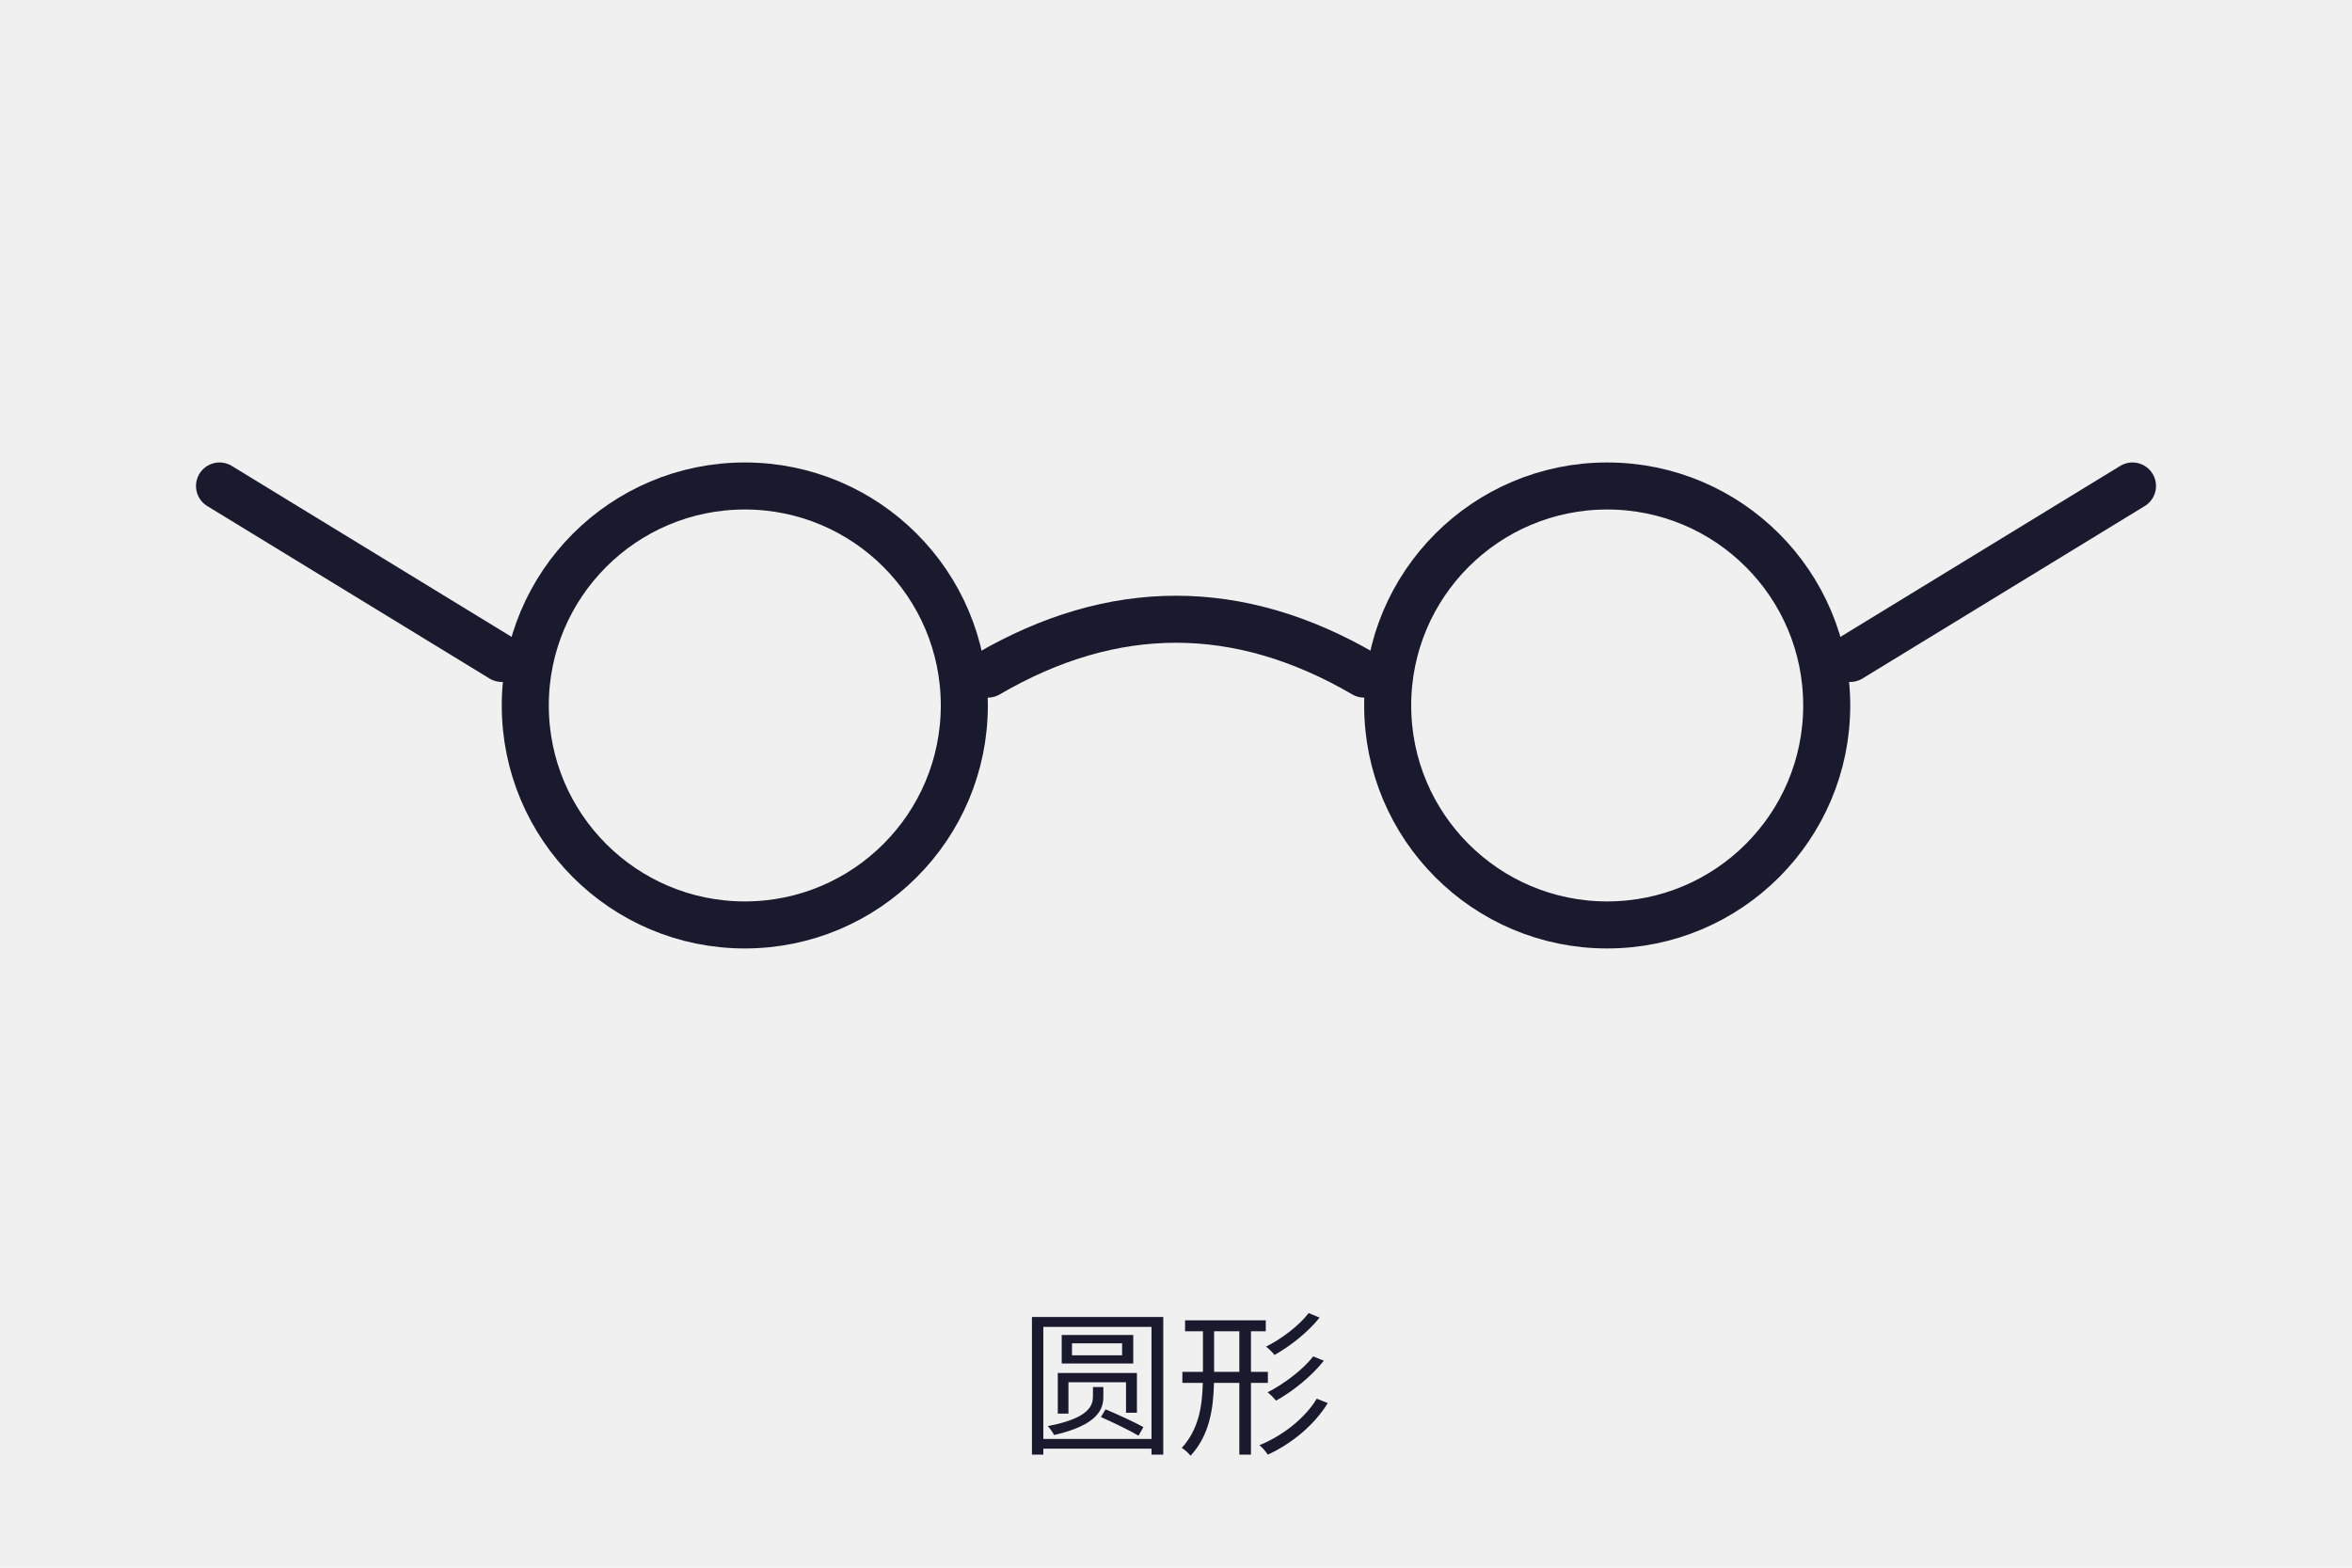
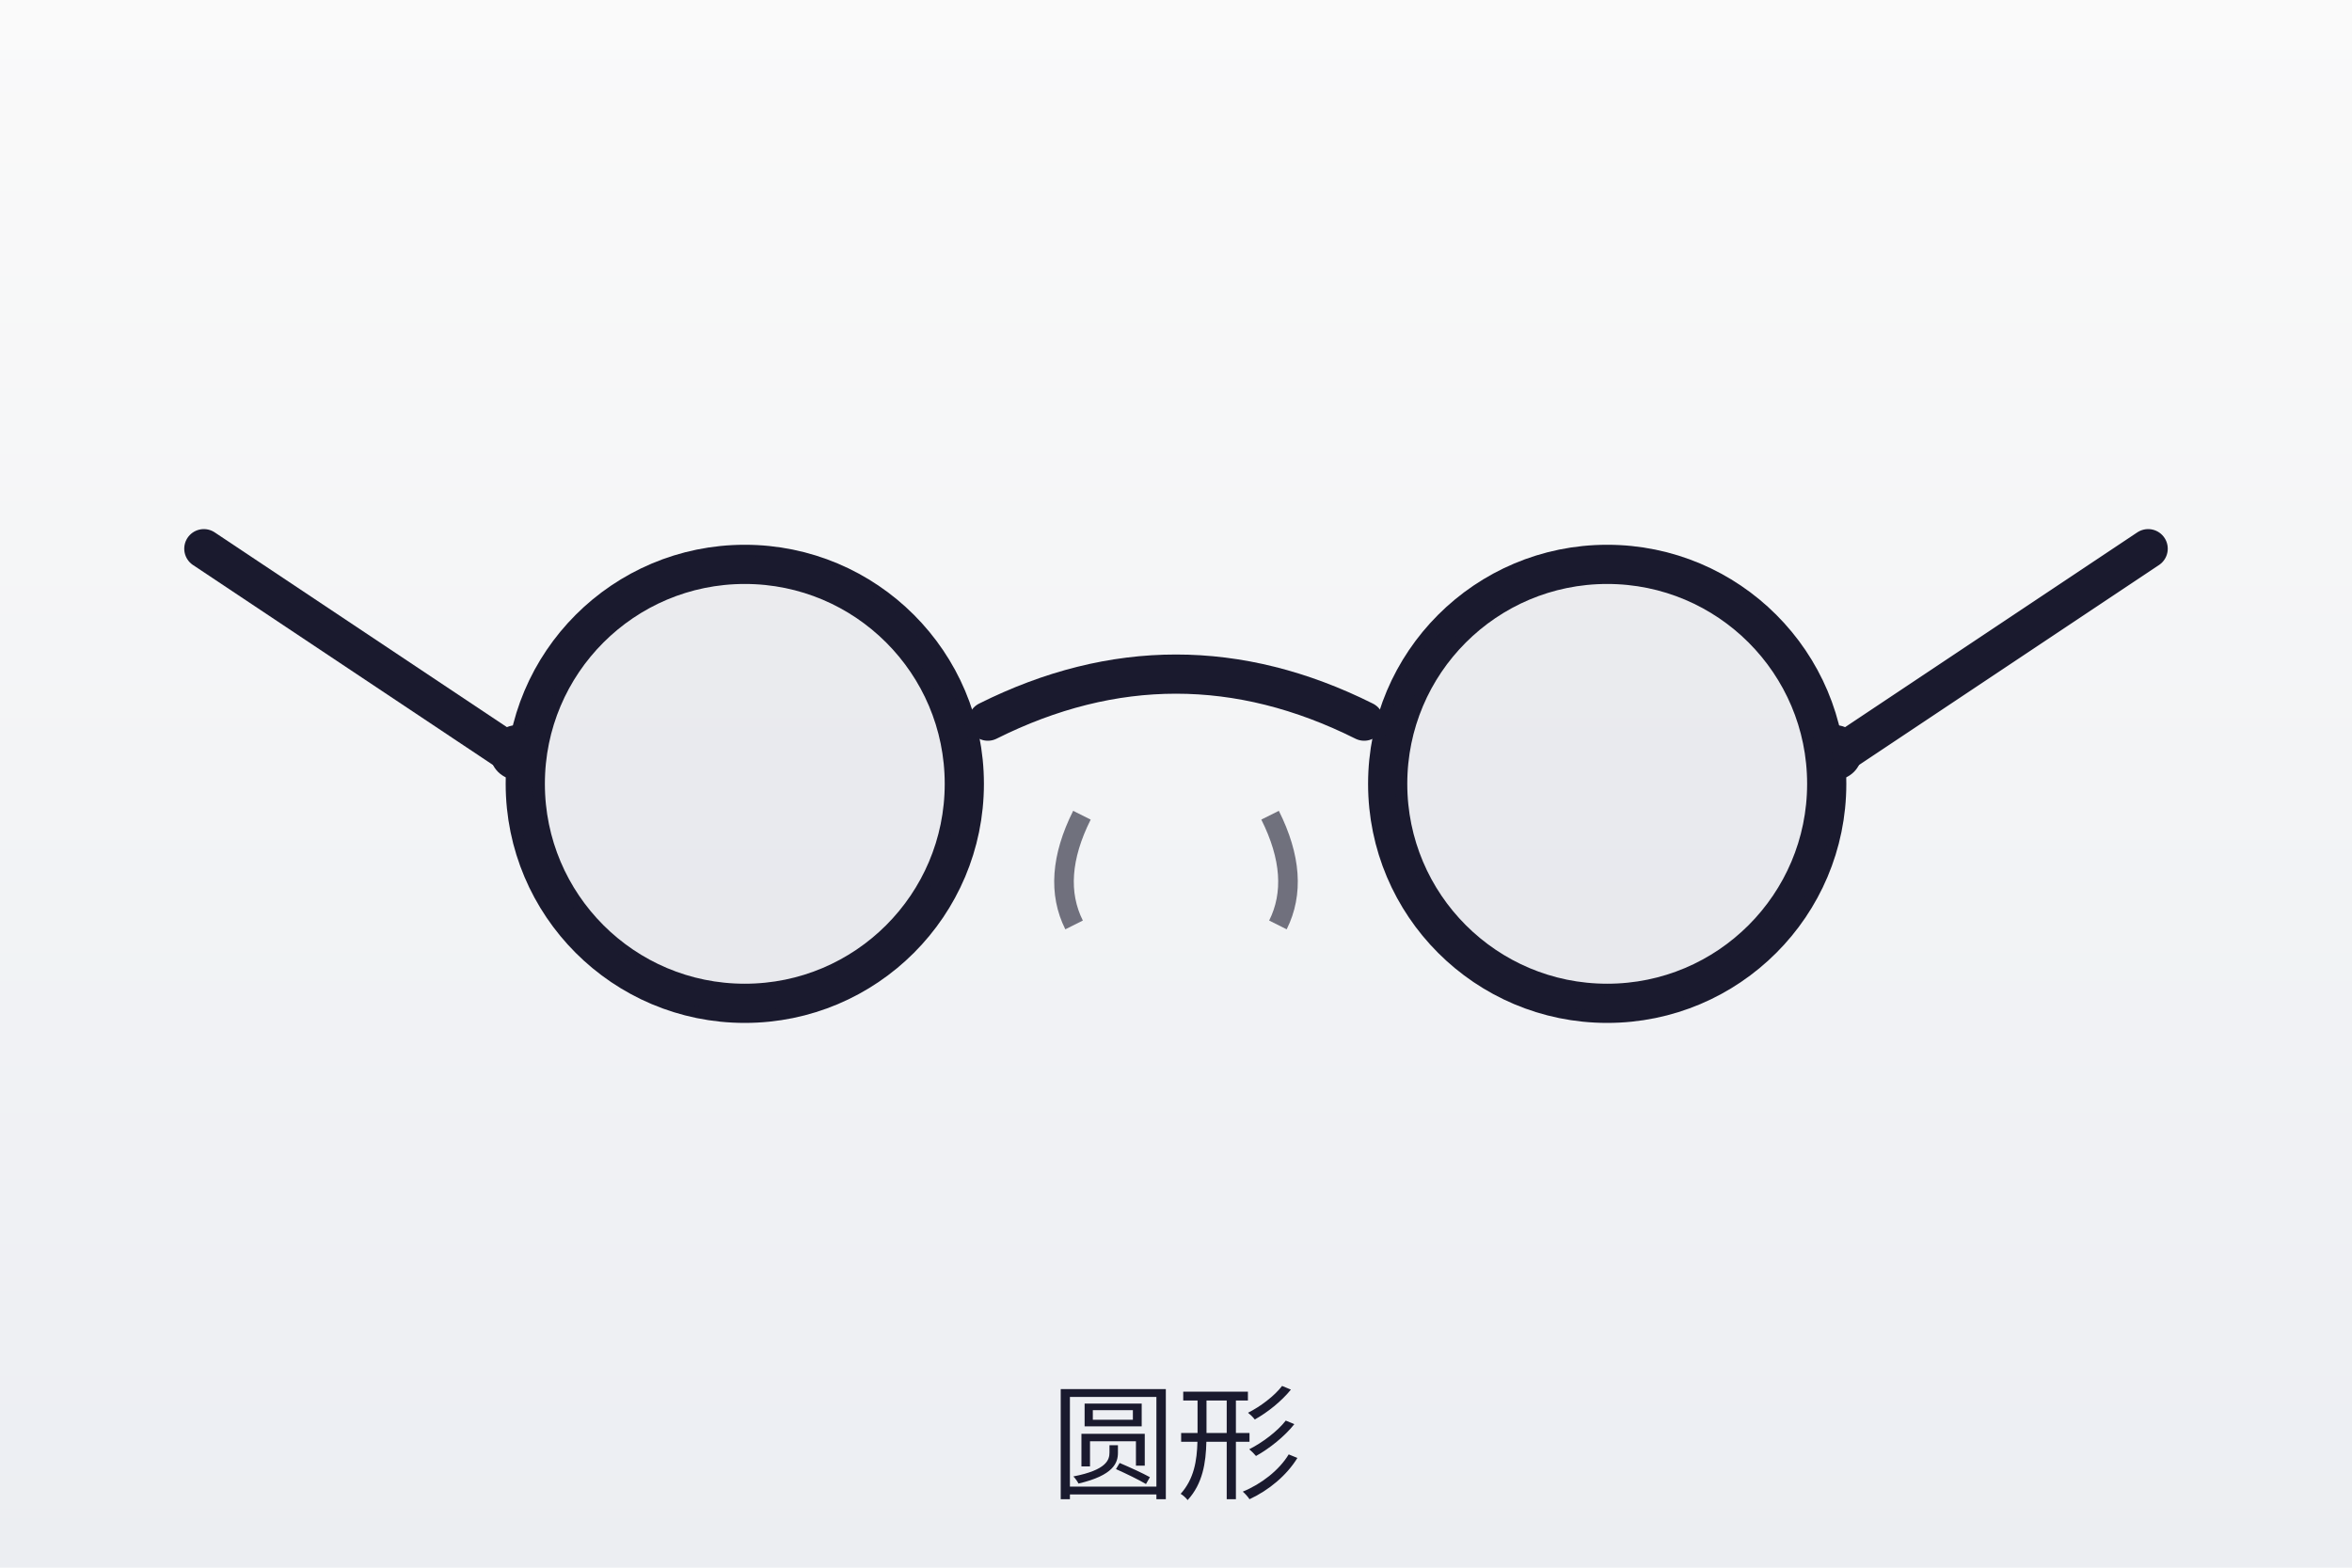
<svg xmlns="http://www.w3.org/2000/svg" width="300" height="200" viewBox="0 0 300 200">
-   <rect width="300" height="200" fill="#f0f0f0" />
-   <circle cx="95" cy="90" r="28" fill="none" stroke="#1a1a2e" stroke-width="6" stroke-linejoin="round" />
-   <circle cx="205" cy="90" r="28" fill="none" stroke="#1a1a2e" stroke-width="6" stroke-linejoin="round" />
-   <path d="M 126 86 Q 150 72 174 86" fill="none" stroke="#1a1a2e" stroke-width="6" stroke-linecap="round" />
-   <path d="M 64 84 L 28 62" fill="none" stroke="#1a1a2e" stroke-width="6" stroke-linecap="round" />
-   <path d="M 236 84 L 272 62" fill="none" stroke="#1a1a2e" stroke-width="6" stroke-linecap="round" />
-   <text x="150" y="184" text-anchor="middle" font-family="sans-serif" font-size="20" fill="#1a1a2e">圆形</text>
+   <defs>
+     <linearGradient id="bg" x1="0" y1="0" x2="0" y2="1">
+       <stop offset="0" stop-color="#fafafa" />
+       <stop offset="1" stop-color="#eceef2" />
+     </linearGradient>
+   </defs>
+   <rect width="300" height="200" fill="url(#bg)" />
+   <path d="M 65 96 L 26 70" fill="none" stroke="#1a1a2e" stroke-width="5" stroke-linecap="round" />
+   <path d="M 235 96 L 274 70" fill="none" stroke="#1a1a2e" stroke-width="5" stroke-linecap="round" />
+   <circle cx="66" cy="96" r="3.5" fill="#1a1a2e" />
+   <circle cx="234" cy="96" r="3.5" fill="#1a1a2e" />
+   <path d="M 126 92 Q 150 80 174 92" fill="none" stroke="#1a1a2e" stroke-width="5" stroke-linecap="round" />
+   <path d="M 138 104 q -4 8 -1 14" fill="none" stroke="#1a1a2e" stroke-width="2.5" stroke-opacity="0.6" />
+   <path d="M 162 104 q 4 8 1 14" fill="none" stroke="#1a1a2e" stroke-width="2.5" stroke-opacity="0.6" />
+   <circle cx="95" cy="100" r="28" fill="#BFC0C8" fill-opacity="0.18" stroke="#1a1a2e" stroke-width="5" stroke-linejoin="round" />
+   <circle cx="95" cy="100" r="28" fill="none" stroke="#1a1a2e" stroke-width="2" stroke-opacity="0.35" />
+   <circle cx="205" cy="100" r="28" fill="#BFC0C8" fill-opacity="0.18" stroke="#1a1a2e" stroke-width="5" stroke-linejoin="round" />
+   <circle cx="205" cy="100" r="28" fill="none" stroke="#1a1a2e" stroke-width="2" stroke-opacity="0.35" />
+   <text x="150" y="190" text-anchor="middle" font-family="sans-serif" font-size="16" fill="#1a1a2e">圆形</text>
</svg>
